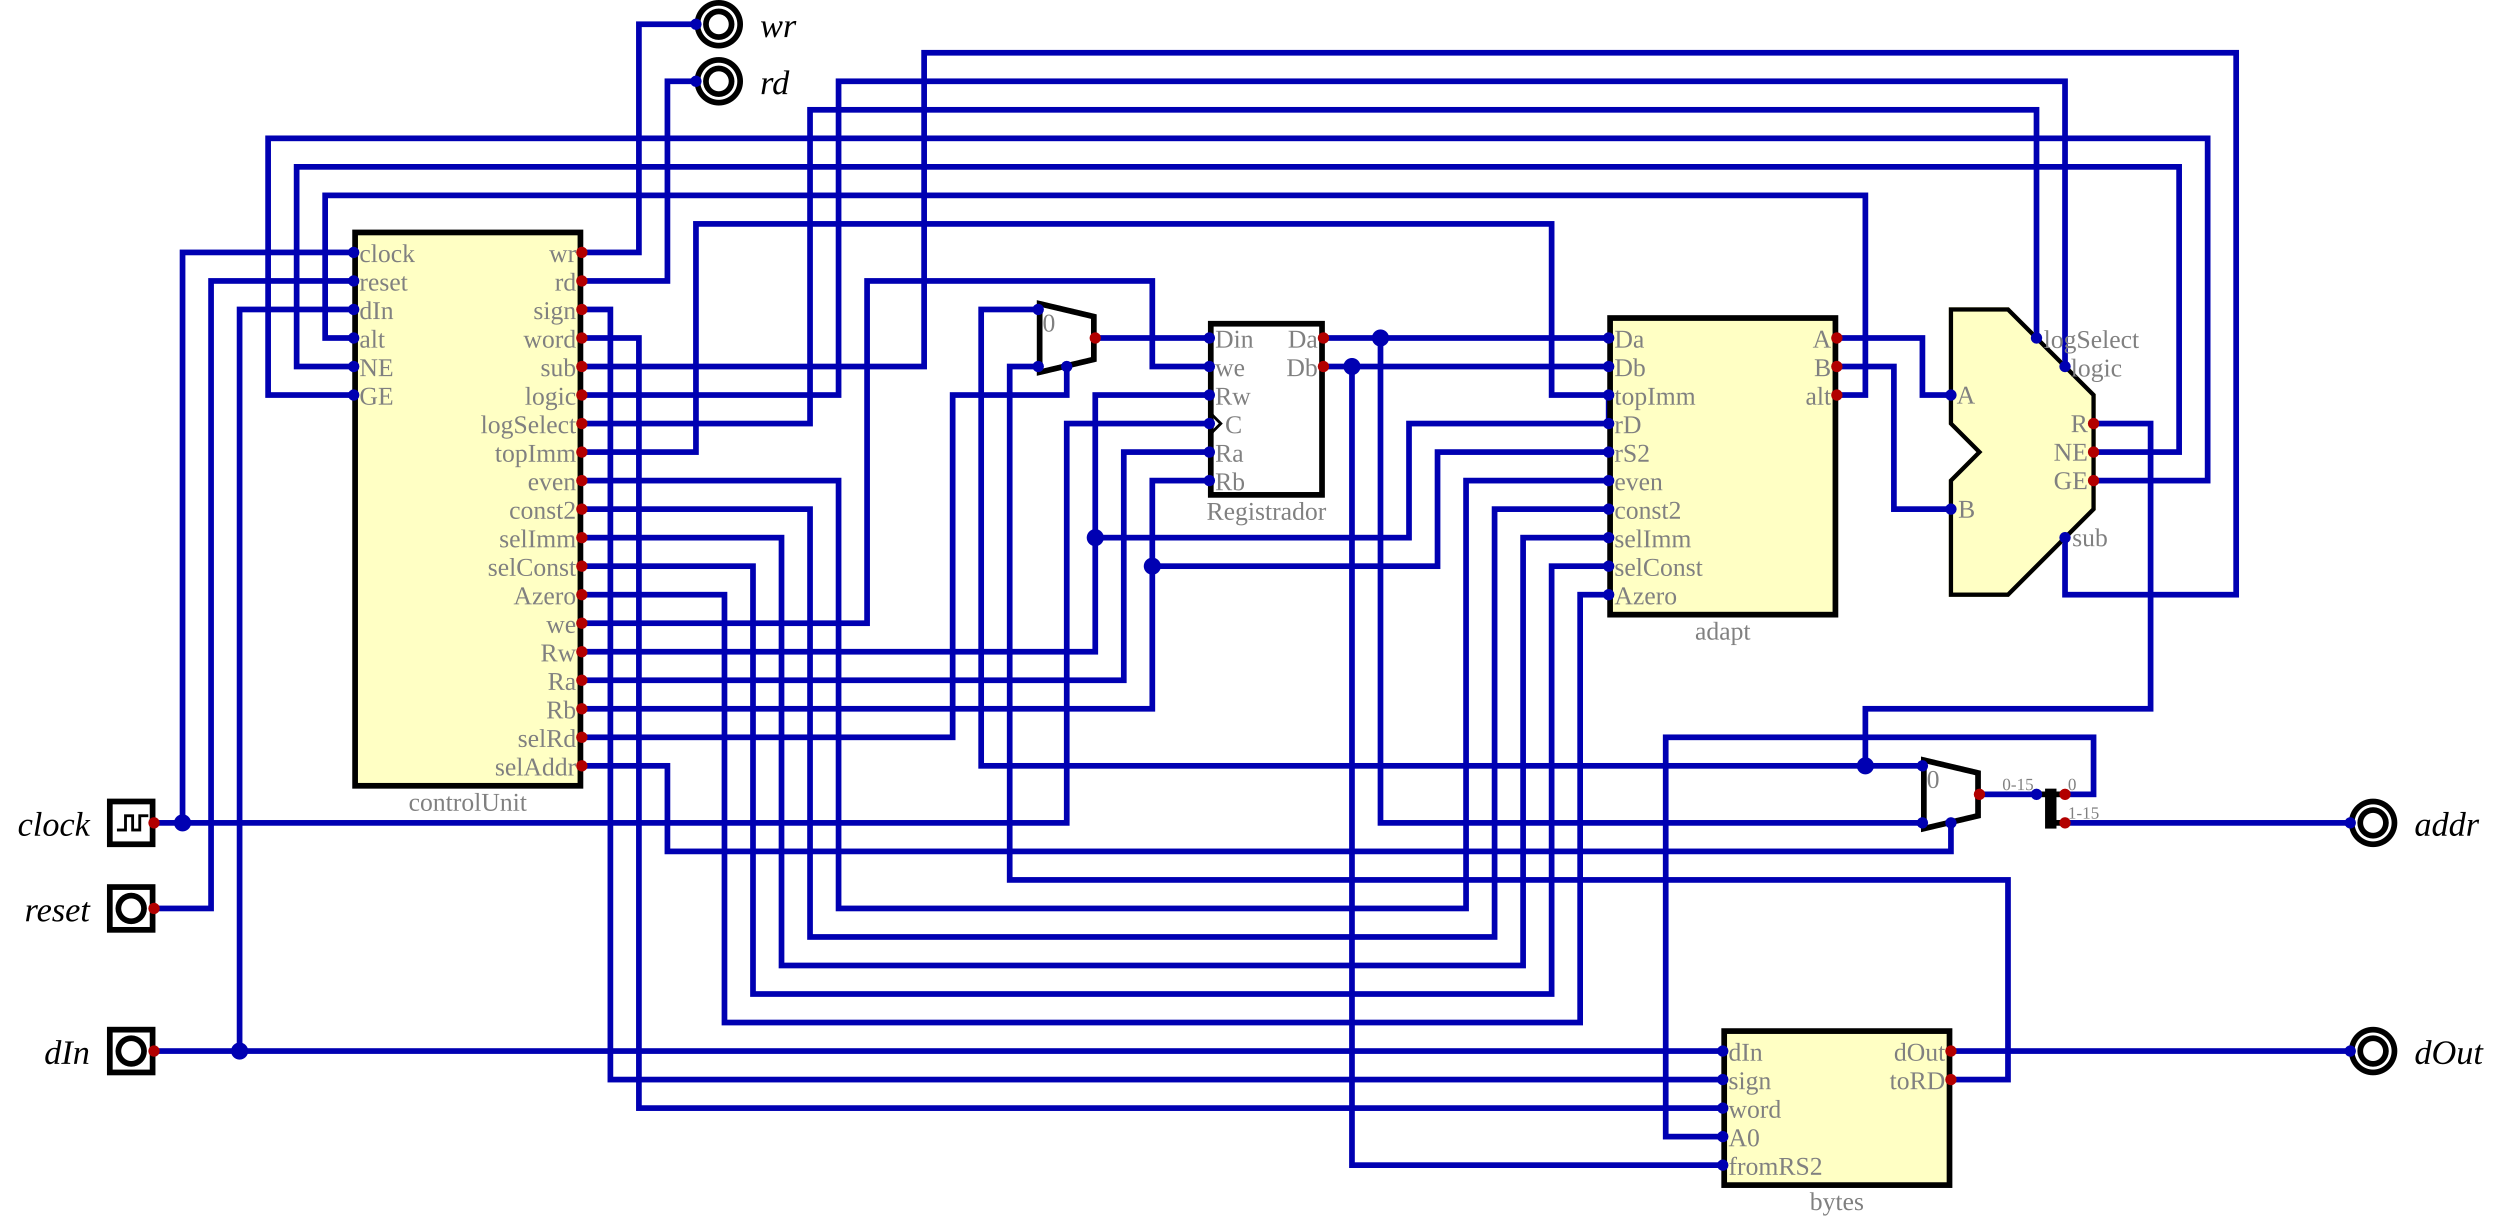
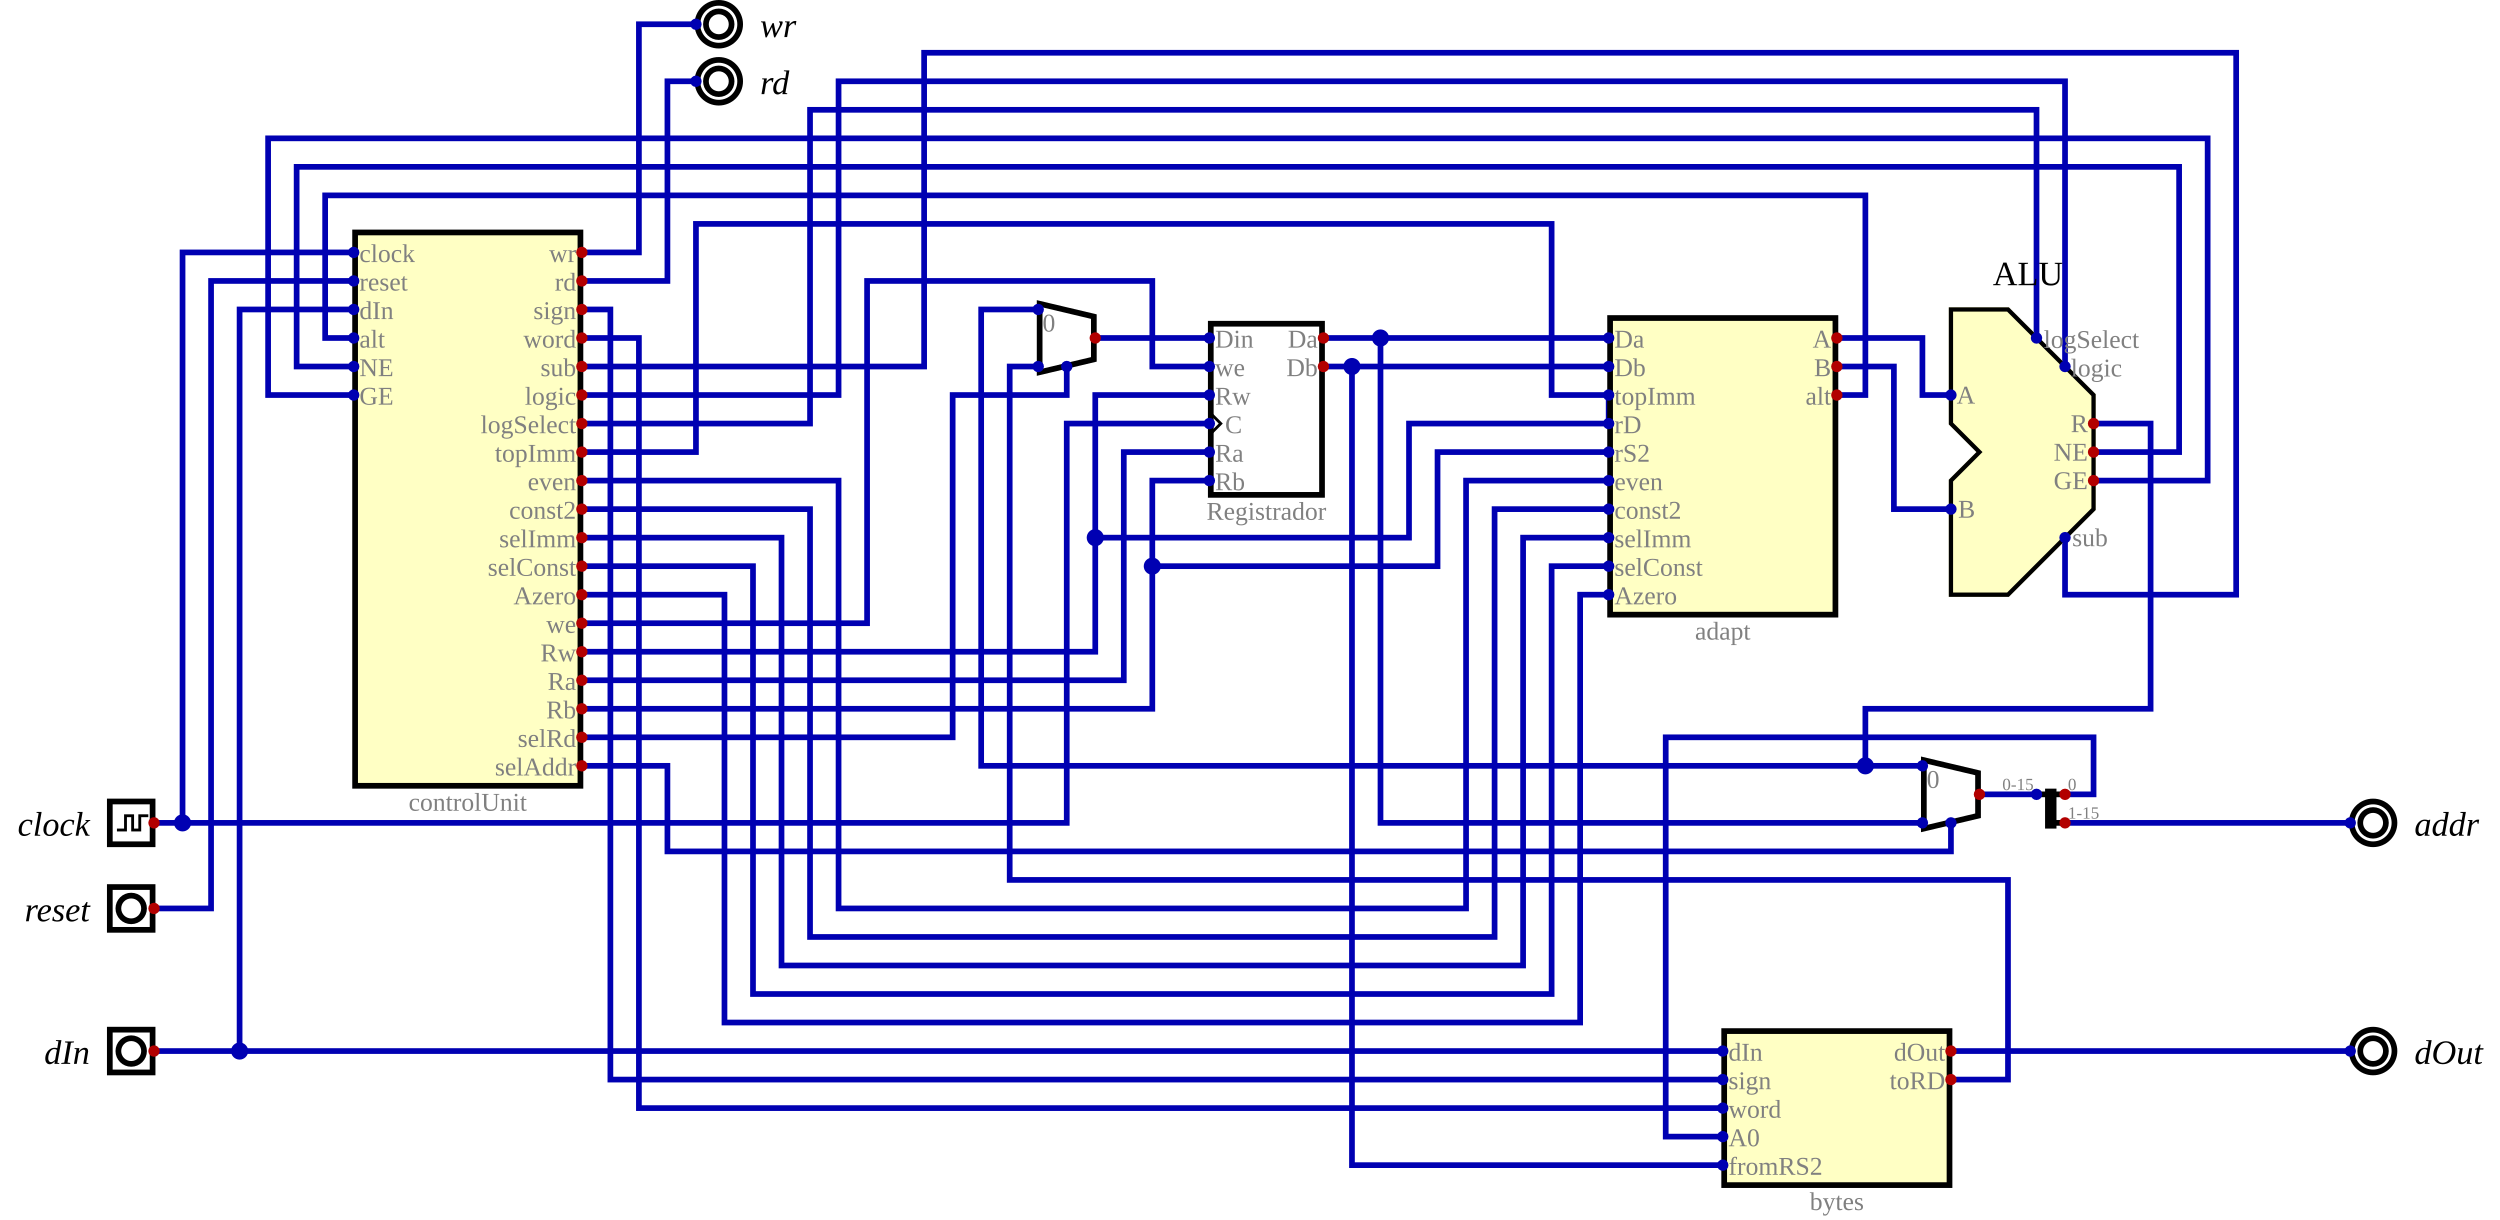
<svg xmlns="http://www.w3.org/2000/svg" width="262.95mm" height="128.25mm" viewBox="-368 -417 1753 855">
  <g stroke-linecap="square">
    <path d="M 1000,320 L 1280,320" stroke="#0000b2" stroke-width="4.0" fill="none" />
    <path d="M -260,320 L -200,320 L 840,320" stroke="#0000b2" stroke-width="4.0" fill="none" />
    <path d="M 40,0 L 140,0 L 140,300 L 740,300 L 740,0 L 760,0" stroke="#0000b2" stroke-width="4.0" fill="none" />
    <path d="M 1080,-40 L 1080,0 L 1200,0 L 1200,-380 L 280,-380 L 280,-160 L 40,-160" stroke="#0000b2" stroke-width="4.0" fill="none" />
    <path d="M -200,320 L -200,-200 L -120,-200" stroke="#0000b2" stroke-width="4.0" fill="none" />
    <path d="M 40,-200 L 60,-200 L 60,340 L 840,340" stroke="#0000b2" stroke-width="4.0" fill="none" />
    <path d="M 920,-140 L 940,-140 L 940,-280 L -140,-280 L -140,-180 L -120,-180" stroke="#0000b2" stroke-width="4.0" fill="none" />
    <path d="M 40,-140 L 220,-140 L 220,-360 L 1080,-360 L 1080,-160" stroke="#0000b2" stroke-width="4.0" fill="none" />
    <path d="M 1080,140 L 1100,140 L 1100,100 L 800,100 L 800,380 L 840,380" stroke="#0000b2" stroke-width="4.0" fill="none" />
    <path d="M 1020,140 L 1060,140" stroke="#0000b2" stroke-width="4.0" fill="none" />
    <path d="M 1100,-80 L 1180,-80 L 1180,-320 L -180,-320 L -180,-140 L -120,-140" stroke="#0000b2" stroke-width="4.0" fill="none" />
    <path d="M 40,-80 L 220,-80 L 220,220 L 660,220 L 660,-80 L 760,-80" stroke="#0000b2" stroke-width="4.0" fill="none" />
    <path d="M 580,-160 L 580,400 L 840,400" stroke="#0000b2" stroke-width="4.0" fill="none" />
    <path d="M 940,120 L 940,80 L 1140,80 L 1140,-120 L 1100,-120" stroke="#0000b2" stroke-width="4.0" fill="none" />
    <path d="M 40,80 L 440,80 L 440,-20" stroke="#0000b2" stroke-width="4.0" fill="none" />
    <path d="M 40,-20 L 160,-20 L 160,280 L 720,280 L 720,-20 L 760,-20" stroke="#0000b2" stroke-width="4.0" fill="none" />
    <path d="M 40,20 L 240,20 L 240,-220 L 440,-220 L 440,-160 L 480,-160" stroke="#0000b2" stroke-width="4.0" fill="none" />
    <path d="M 40,-220 L 100,-220 L 100,-360 L 120,-360" stroke="#0000b2" stroke-width="4.0" fill="none" />
    <path d="M -260,220 L -220,220 L -220,-220 L -120,-220" stroke="#0000b2" stroke-width="4.0" fill="none" />
    <path d="M 560,-160 L 580,-160 L 760,-160" stroke="#0000b2" stroke-width="4.0" fill="none" />
    <path d="M 920,-160 L 960,-160 L 960,-60 L 1000,-60" stroke="#0000b2" stroke-width="4.0" fill="none" />
    <path d="M 1080,160 L 1280,160" stroke="#0000b2" stroke-width="4.0" fill="none" />
    <path d="M 600,-180 L 600,160 L 980,160" stroke="#0000b2" stroke-width="4.0" fill="none" />
    <path d="M -260,160 L -240,160 L 380,160 L 380,-120 L 480,-120" stroke="#0000b2" stroke-width="4.0" fill="none" />
    <path d="M 1100,-100 L 1160,-100 L 1160,-300 L -160,-300 L -160,-160 L -120,-160" stroke="#0000b2" stroke-width="4.0" fill="none" />
    <path d="M 40,-100 L 120,-100 L 120,-260 L 720,-260 L 720,-140 L 760,-140 L 760,-120 L 620,-120 L 620,-40 L 400,-40 L 400,-140 L 480,-140" stroke="#0000b2" stroke-width="4.0" fill="none" />
    <path d="M 40,100 L 300,100 L 300,-140 L 380,-140 L 380,-160" stroke="#0000b2" stroke-width="4.0" fill="none" />
    <path d="M 40,-40 L 180,-40 L 180,260 L 700,260 L 700,-40 L 760,-40" stroke="#0000b2" stroke-width="4.0" fill="none" />
    <path d="M 40,40 L 400,40 L 400,-40" stroke="#0000b2" stroke-width="4.0" fill="none" />
    <path d="M -240,160 L -240,-240 L -120,-240" stroke="#0000b2" stroke-width="4.0" fill="none" />
    <path d="M 40,-240 L 80,-240 L 80,-400 L 120,-400" stroke="#0000b2" stroke-width="4.0" fill="none" />
    <path d="M 560,-180 L 600,-180 L 760,-180" stroke="#0000b2" stroke-width="4.0" fill="none" />
    <path d="M 400,-180 L 480,-180" stroke="#0000b2" stroke-width="4.0" fill="none" />
    <path d="M 920,-180 L 980,-180 L 980,-140 L 1000,-140" stroke="#0000b2" stroke-width="4.0" fill="none" />
    <path d="M 40,-180 L 80,-180 L 80,360 L 840,360" stroke="#0000b2" stroke-width="4.0" fill="none" />
    <path d="M 40,-120 L 200,-120 L 200,-340 L 1060,-340 L 1060,-180" stroke="#0000b2" stroke-width="4.0" fill="none" />
    <path d="M 40,120 L 100,120 L 100,180 L 1000,180 L 1000,160" stroke="#0000b2" stroke-width="4.0" fill="none" />
    <path d="M 40,-60 L 200,-60 L 200,240 L 680,240 L 680,-60 L 760,-60" stroke="#0000b2" stroke-width="4.0" fill="none" />
    <path d="M 40,60 L 420,60 L 420,-100 L 480,-100" stroke="#0000b2" stroke-width="4.0" fill="none" />
    <path d="M 360,-200 L 320,-200 L 320,120 L 940,120 L 980,120" stroke="#0000b2" stroke-width="4.0" fill="none" />
    <path d="M 1000,340 L 1040,340 L 1040,200 L 340,200 L 340,-160 L 360,-160" stroke="#0000b2" stroke-width="4.0" fill="none" />
    <path d="M 480,-80 L 440,-80 L 440,-20 L 640,-20 L 640,-100 L 760,-100" stroke="#0000b2" stroke-width="4.0" fill="none" />
    <path d="M 1060,140 L 1070,140 L 1080,140" stroke="#000000" stroke-width="4.0" fill="none" />
    <path d="M 1080,160 L 1070,160" stroke="#000000" stroke-width="4.0" fill="none" />
    <g>
      <circle cx="-200.0" cy="320.0" r="4.0" stroke="#0000b2" stroke-width="4.0" fill="#0000b2" />
      <circle cx="440.0" cy="-20.0" r="4.0" stroke="#0000b2" stroke-width="4.0" fill="#0000b2" />
      <circle cx="580.0" cy="-160.0" r="4.0" stroke="#0000b2" stroke-width="4.0" fill="#0000b2" />
      <circle cx="-240.0" cy="160.0" r="4.0" stroke="#0000b2" stroke-width="4.0" fill="#0000b2" />
      <circle cx="400.0" cy="-40.0" r="4.0" stroke="#0000b2" stroke-width="4.0" fill="#0000b2" />
      <circle cx="600.0" cy="-180.0" r="4.0" stroke="#0000b2" stroke-width="4.0" fill="#0000b2" />
      <circle cx="940.0" cy="120.0" r="4.0" stroke="#0000b2" stroke-width="4.0" fill="#0000b2" />
    </g>
    <g>
      <circle cx="1296.0" cy="160.0" r="9.0" stroke="#000000" stroke-width="4.0" fill="none" />
      <circle cx="1296.0" cy="160.0" r="15.0" stroke="#000000" stroke-width="4.0" fill="none" />
      <text text-anchor="start" x="1325.0" y="169.0" fill="#000000" style="font-size:24px">
        <tspan style="font-style:italic;">addr</tspan>
      </text>
      <circle cx="1280.0" cy="160.0" r="2.0" stroke="#0000b2" stroke-width="4.0" fill="#0000b2" />
    </g>
    <g>
      <circle cx="136.0" cy="-400.0" r="9.0" stroke="#000000" stroke-width="4.0" fill="none" />
      <circle cx="136.0" cy="-400.0" r="15.0" stroke="#000000" stroke-width="4.0" fill="none" />
      <text text-anchor="start" x="165.0" y="-391.0" fill="#000000" style="font-size:24px">
        <tspan style="font-style:italic;">wr</tspan>
      </text>
      <circle cx="120.0" cy="-400.0" r="2.0" stroke="#0000b2" stroke-width="4.0" fill="#0000b2" />
    </g>
    <g>
      <circle cx="1296.0" cy="320.0" r="9.0" stroke="#000000" stroke-width="4.0" fill="none" />
      <circle cx="1296.0" cy="320.0" r="15.0" stroke="#000000" stroke-width="4.0" fill="none" />
      <text text-anchor="start" x="1325.0" y="329.0" fill="#000000" style="font-size:24px">
        <tspan style="font-style:italic;">dOut</tspan>
      </text>
      <circle cx="1280.0" cy="320.0" r="2.0" stroke="#0000b2" stroke-width="4.0" fill="#0000b2" />
    </g>
    <g>
      <path d="M -291,145 L -261,145 L -261,175 L -291,175 Z" stroke="#000000" stroke-width="4.0" fill="none" />
      <text text-anchor="end" x="-305.0" y="169.0" fill="#000000" style="font-size:24px">
        <tspan style="font-style:italic;">clock</tspan>
      </text>
      <path d="M -285,165 L -280,165 L -280,155 L -275,155 L -275,165 L -270,165 L -270,155 L -265,155" stroke="#000000" stroke-width="2.0" fill="none" />
      <circle cx="-260.0" cy="160.0" r="2.0" stroke="#b20000" stroke-width="4.0" fill="#b20000" />
    </g>
    <g>
      <path d="M -291,205 L -261,205 L -261,235 L -291,235 Z" stroke="#000000" stroke-width="4.0" fill="none" />
      <circle cx="-276.0" cy="220.0" r="9.0" stroke="#000000" stroke-width="4.0" fill="none" />
      <text text-anchor="end" x="-305.0" y="229.0" fill="#000000" style="font-size:24px">
        <tspan style="font-style:italic;">reset</tspan>
      </text>
      <circle cx="-260.0" cy="220.0" r="2.0" stroke="#b20000" stroke-width="4.0" fill="#b20000" />
    </g>
    <g>
      <path d="M -291,305 L -261,305 L -261,335 L -291,335 Z" stroke="#000000" stroke-width="4.0" fill="none" />
      <circle cx="-276.0" cy="320.0" r="9.0" stroke="#000000" stroke-width="4.0" fill="none" />
      <text text-anchor="end" x="-305.0" y="329.0" fill="#000000" style="font-size:24px">
        <tspan style="font-style:italic;">dIn</tspan>
      </text>
      <circle cx="-260.0" cy="320.0" r="2.0" stroke="#b20000" stroke-width="4.0" fill="#b20000" />
    </g>
    <g>
      <text text-anchor="end" x="1058.0" y="137.0" fill="#808080" style="font-size:12px">0-15</text>
      <text text-anchor="start" x="1082.0" y="137.0" fill="#808080" style="font-size:12px">0</text>
      <text text-anchor="start" x="1082.0" y="157.0" fill="#808080" style="font-size:12px">1-15</text>
      <path d="M 1068,138 L 1072,138 L 1072,162 L 1068,162 Z" stroke="#000000" stroke-width="4.0" fill="#000000" fill-opacity="1.0" />
      <circle cx="1060.0" cy="140.0" r="2.0" stroke="#0000b2" stroke-width="4.0" fill="#0000b2" />
      <circle cx="1080.0" cy="140.0" r="2.0" stroke="#b20000" stroke-width="4.0" fill="#b20000" />
      <circle cx="1080.0" cy="160.0" r="2.0" stroke="#b20000" stroke-width="4.0" fill="#b20000" />
    </g>
    <g>
      <circle cx="136.0" cy="-360.0" r="9.0" stroke="#000000" stroke-width="4.0" fill="none" />
      <circle cx="136.0" cy="-360.0" r="15.0" stroke="#000000" stroke-width="4.0" fill="none" />
      <text text-anchor="start" x="165.0" y="-351.0" fill="#000000" style="font-size:24px">
        <tspan style="font-style:italic;">rd</tspan>
      </text>
      <circle cx="120.0" cy="-360.0" r="2.0" stroke="#0000b2" stroke-width="4.0" fill="#0000b2" />
    </g>
    <g>
      <path d="M 841,306 L 999,306 L 999,414 L 841,414 Z" stroke="#ffffb4" stroke-width="0.0" fill="#ffffb4" fill-opacity="0.784" />
      <path d="M 841,306 L 999,306 L 999,414 L 841,414 Z" stroke="#000000" stroke-width="4.0" fill="none" />
      <text text-anchor="start" x="844.0" y="326.75" fill="#808080" style="font-size:18px">dIn</text>
      <text text-anchor="start" x="844.0" y="346.75" fill="#808080" style="font-size:18px">sign</text>
      <text text-anchor="start" x="844.0" y="366.75" fill="#808080" style="font-size:18px">word</text>
      <text text-anchor="start" x="844.0" y="386.75" fill="#808080" style="font-size:18px">A0</text>
      <text text-anchor="start" x="844.0" y="406.75" fill="#808080" style="font-size:18px">fromRS2</text>
      <text text-anchor="end" x="996.0" y="326.75" fill="#808080" style="font-size:18px">dOut</text>
      <text text-anchor="end" x="996.0" y="346.75" fill="#808080" style="font-size:18px">toRD</text>
      <text text-anchor="middle" x="920.0" y="431.5" fill="#808080" style="font-size:18px">bytes</text>
      <circle cx="840.0" cy="320.0" r="2.0" stroke="#0000b2" stroke-width="4.0" fill="#0000b2" />
      <circle cx="840.0" cy="340.0" r="2.0" stroke="#0000b2" stroke-width="4.0" fill="#0000b2" />
      <circle cx="840.0" cy="360.0" r="2.0" stroke="#0000b2" stroke-width="4.0" fill="#0000b2" />
      <circle cx="840.0" cy="380.0" r="2.0" stroke="#0000b2" stroke-width="4.0" fill="#0000b2" />
      <circle cx="840.0" cy="400.0" r="2.0" stroke="#0000b2" stroke-width="4.0" fill="#0000b2" />
      <circle cx="1000.0" cy="320.0" r="2.0" stroke="#b20000" stroke-width="4.0" fill="#b20000" />
      <circle cx="1000.0" cy="340.0" r="2.0" stroke="#b20000" stroke-width="4.0" fill="#b20000" />
    </g>
    <g>
      <path d="M 481,-190 L 559,-190 L 559,-70 L 481,-70 Z" stroke="#000000" stroke-width="4.0" fill="none" />
      <text text-anchor="start" x="484.0" y="-173.25" fill="#808080" style="font-size:18px">Din</text>
      <text text-anchor="start" x="484.0" y="-153.25" fill="#808080" style="font-size:18px">we</text>
      <text text-anchor="start" x="484.0" y="-133.25" fill="#808080" style="font-size:18px">Rw</text>
      <path d="M 481,-113 L 488,-120 L 481,-127" stroke="#000000" stroke-width="2.0" fill="none" />
      <text text-anchor="start" x="491.0" y="-113.25" fill="#808080" style="font-size:18px">C</text>
      <text text-anchor="start" x="484.0" y="-93.25" fill="#808080" style="font-size:18px">Ra</text>
      <text text-anchor="start" x="484.0" y="-73.25" fill="#808080" style="font-size:18px">Rb</text>
      <text text-anchor="end" x="556.0" y="-173.25" fill="#808080" style="font-size:18px">Da</text>
      <text text-anchor="end" x="556.0" y="-153.25" fill="#808080" style="font-size:18px">Db</text>
      <text text-anchor="middle" x="520.0" y="-52.5" fill="#808080" style="font-size:18px">Registrador</text>
      <circle cx="480.0" cy="-180.0" r="2.0" stroke="#0000b2" stroke-width="4.0" fill="#0000b2" />
      <circle cx="480.0" cy="-160.0" r="2.0" stroke="#0000b2" stroke-width="4.0" fill="#0000b2" />
      <circle cx="480.0" cy="-140.0" r="2.0" stroke="#0000b2" stroke-width="4.0" fill="#0000b2" />
      <circle cx="480.0" cy="-120.0" r="2.0" stroke="#0000b2" stroke-width="4.0" fill="#0000b2" />
      <circle cx="480.0" cy="-100.0" r="2.0" stroke="#0000b2" stroke-width="4.0" fill="#0000b2" />
      <circle cx="480.0" cy="-80.0" r="2.0" stroke="#0000b2" stroke-width="4.0" fill="#0000b2" />
      <circle cx="560.0" cy="-180.0" r="2.0" stroke="#b20000" stroke-width="4.0" fill="#b20000" />
      <circle cx="560.0" cy="-160.0" r="2.0" stroke="#b20000" stroke-width="4.0" fill="#b20000" />
    </g>
    <g>
      <path d="M 1100,-140 L 1040,-200 L 1000,-200 L 1000,-120 L 1020,-100 L 1000,-80 L 1000,0 L 1040,0 L 1100,-60 Z" fill-rule="evenodd" stroke="#ffffb4" stroke-width="3.0" fill="#ffffb4" fill-opacity="0.784" />
      <path d="M 1100,-140 L 1040,-200 L 1000,-200 L 1000,-120 L 1020,-100 L 1000,-80 L 1000,0 L 1040,0 L 1100,-60 Z" stroke="#000000" stroke-width="3.0" fill="none" />
      <text text-anchor="start" x="1004.0" y="-134.0" fill="#808080" style="font-size:18px">A</text>
      <text text-anchor="start" x="1005.0" y="-54.0" fill="#808080" style="font-size:18px">B</text>
      <text text-anchor="start" x="1085.0" y="-34.0" fill="#808080" style="font-size:18px">sub</text>
      <text text-anchor="start" x="1065.0" y="-173.0" fill="#808080" style="font-size:18px">logSelect</text>
      <text text-anchor="start" x="1084.0" y="-153.0" fill="#808080" style="font-size:18px">logic</text>
      <text text-anchor="end" x="1096.0" y="-114.0" fill="#808080" style="font-size:18px">R</text>
      <text text-anchor="end" x="1096.0" y="-94.0" fill="#808080" style="font-size:18px">NE</text>
      <text text-anchor="end" x="1096.0" y="-74.0" fill="#808080" style="font-size:18px">GE</text>
+       <text text-anchor="middle" x="1054.0" y="-217.0" fill="#000000" style="font-size:24px">ALU</text>
      <circle cx="1100.0" cy="-120.0" r="2.0" stroke="#b20000" stroke-width="4.0" fill="#b20000" />
      <circle cx="1100.0" cy="-100.0" r="2.0" stroke="#b20000" stroke-width="4.0" fill="#b20000" />
      <circle cx="1100.0" cy="-80.0" r="2.0" stroke="#b20000" stroke-width="4.0" fill="#b20000" />
      <circle cx="1000.0" cy="-140.0" r="2.0" stroke="#0000b2" stroke-width="4.0" fill="#0000b2" />
      <circle cx="1000.0" cy="-60.0" r="2.0" stroke="#0000b2" stroke-width="4.0" fill="#0000b2" />
      <circle cx="1080.0" cy="-40.0" r="2.0" stroke="#0000b2" stroke-width="4.0" fill="#0000b2" />
      <circle cx="1060.0" cy="-180.0" r="2.0" stroke="#0000b2" stroke-width="4.0" fill="#0000b2" />
      <circle cx="1080.0" cy="-160.0" r="2.0" stroke="#0000b2" stroke-width="4.0" fill="#0000b2" />
    </g>
    <g>
      <path d="M 981,116 L 1019,125 L 1019,155 L 981,164 Z" stroke="#000000" stroke-width="4.0" fill="none" />
      <text text-anchor="start" x="983.0" y="135.5" fill="#808080" style="font-size:18px">0</text>
      <circle cx="1000.0" cy="160.0" r="2.0" stroke="#0000b2" stroke-width="4.0" fill="#0000b2" />
      <circle cx="980.0" cy="120.0" r="2.0" stroke="#0000b2" stroke-width="4.0" fill="#0000b2" />
      <circle cx="980.0" cy="160.0" r="2.0" stroke="#0000b2" stroke-width="4.0" fill="#0000b2" />
      <circle cx="1020.0" cy="140.0" r="2.0" stroke="#b20000" stroke-width="4.0" fill="#b20000" />
    </g>
    <g>
      <path d="M 361,-204 L 399,-195 L 399,-165 L 361,-156 Z" stroke="#000000" stroke-width="4.0" fill="none" />
      <text text-anchor="start" x="363.0" y="-184.5" fill="#808080" style="font-size:18px">0</text>
      <circle cx="380.0" cy="-160.0" r="2.0" stroke="#0000b2" stroke-width="4.0" fill="#0000b2" />
      <circle cx="360.0" cy="-200.0" r="2.0" stroke="#0000b2" stroke-width="4.0" fill="#0000b2" />
      <circle cx="360.0" cy="-160.0" r="2.0" stroke="#0000b2" stroke-width="4.0" fill="#0000b2" />
      <circle cx="400.0" cy="-180.0" r="2.0" stroke="#b20000" stroke-width="4.0" fill="#b20000" />
    </g>
    <g>
      <path d="M 761,-194 L 919,-194 L 919,14 L 761,14 Z" stroke="#ffffb4" stroke-width="0.0" fill="#ffffb4" fill-opacity="0.784" />
      <path d="M 761,-194 L 919,-194 L 919,14 L 761,14 Z" stroke="#000000" stroke-width="4.0" fill="none" />
      <text text-anchor="start" x="764.0" y="-173.25" fill="#808080" style="font-size:18px">Da</text>
      <text text-anchor="start" x="764.0" y="-153.25" fill="#808080" style="font-size:18px">Db</text>
      <text text-anchor="start" x="764.0" y="-133.25" fill="#808080" style="font-size:18px">topImm</text>
      <text text-anchor="start" x="764.0" y="-113.25" fill="#808080" style="font-size:18px">rD</text>
      <text text-anchor="start" x="764.0" y="-93.25" fill="#808080" style="font-size:18px">rS2</text>
      <text text-anchor="start" x="764.0" y="-73.25" fill="#808080" style="font-size:18px">even</text>
      <text text-anchor="start" x="764.0" y="-53.25" fill="#808080" style="font-size:18px">const2</text>
      <text text-anchor="start" x="764.0" y="-33.25" fill="#808080" style="font-size:18px">selImm</text>
      <text text-anchor="start" x="764.0" y="-13.25" fill="#808080" style="font-size:18px">selConst</text>
      <text text-anchor="start" x="764.0" y="6.75" fill="#808080" style="font-size:18px">Azero</text>
      <text text-anchor="end" x="916.0" y="-173.25" fill="#808080" style="font-size:18px">A</text>
      <text text-anchor="end" x="916.0" y="-153.25" fill="#808080" style="font-size:18px">B</text>
      <text text-anchor="end" x="916.0" y="-133.25" fill="#808080" style="font-size:18px">alt</text>
      <text text-anchor="middle" x="840.0" y="31.5" fill="#808080" style="font-size:18px">adapt</text>
      <circle cx="760.0" cy="-180.0" r="2.0" stroke="#0000b2" stroke-width="4.0" fill="#0000b2" />
      <circle cx="760.0" cy="-160.0" r="2.0" stroke="#0000b2" stroke-width="4.0" fill="#0000b2" />
      <circle cx="760.0" cy="-140.0" r="2.0" stroke="#0000b2" stroke-width="4.0" fill="#0000b2" />
      <circle cx="760.0" cy="-120.0" r="2.0" stroke="#0000b2" stroke-width="4.0" fill="#0000b2" />
      <circle cx="760.0" cy="-100.0" r="2.0" stroke="#0000b2" stroke-width="4.0" fill="#0000b2" />
      <circle cx="760.0" cy="-80.0" r="2.0" stroke="#0000b2" stroke-width="4.0" fill="#0000b2" />
      <circle cx="760.0" cy="-60.0" r="2.0" stroke="#0000b2" stroke-width="4.0" fill="#0000b2" />
      <circle cx="760.0" cy="-40.0" r="2.0" stroke="#0000b2" stroke-width="4.0" fill="#0000b2" />
      <circle cx="760.0" cy="-20.0" r="2.0" stroke="#0000b2" stroke-width="4.0" fill="#0000b2" />
      <circle cx="760.0" cy="0.0" r="2.0" stroke="#0000b2" stroke-width="4.0" fill="#0000b2" />
      <circle cx="920.0" cy="-180.0" r="2.0" stroke="#b20000" stroke-width="4.0" fill="#b20000" />
      <circle cx="920.0" cy="-160.0" r="2.0" stroke="#b20000" stroke-width="4.0" fill="#b20000" />
      <circle cx="920.0" cy="-140.0" r="2.0" stroke="#b20000" stroke-width="4.0" fill="#b20000" />
    </g>
    <g>
      <path d="M -119,-254 L 39,-254 L 39,134 L -119,134 Z" stroke="#ffffb4" stroke-width="0.0" fill="#ffffb4" fill-opacity="0.784" />
      <path d="M -119,-254 L 39,-254 L 39,134 L -119,134 Z" stroke="#000000" stroke-width="4.0" fill="none" />
      <text text-anchor="start" x="-116.0" y="-233.25" fill="#808080" style="font-size:18px">clock</text>
      <text text-anchor="start" x="-116.0" y="-213.25" fill="#808080" style="font-size:18px">reset</text>
      <text text-anchor="start" x="-116.0" y="-193.25" fill="#808080" style="font-size:18px">dIn</text>
      <text text-anchor="start" x="-116.0" y="-173.25" fill="#808080" style="font-size:18px">alt</text>
      <text text-anchor="start" x="-116.0" y="-153.25" fill="#808080" style="font-size:18px">NE</text>
      <text text-anchor="start" x="-116.0" y="-133.25" fill="#808080" style="font-size:18px">GE</text>
      <text text-anchor="end" x="36.0" y="-233.25" fill="#808080" style="font-size:18px">wr</text>
      <text text-anchor="end" x="36.0" y="-213.25" fill="#808080" style="font-size:18px">rd</text>
      <text text-anchor="end" x="36.0" y="-193.25" fill="#808080" style="font-size:18px">sign</text>
      <text text-anchor="end" x="36.0" y="-173.25" fill="#808080" style="font-size:18px">word</text>
      <text text-anchor="end" x="36.0" y="-153.25" fill="#808080" style="font-size:18px">sub</text>
      <text text-anchor="end" x="36.0" y="-133.25" fill="#808080" style="font-size:18px">logic</text>
      <text text-anchor="end" x="36.0" y="-113.25" fill="#808080" style="font-size:18px">logSelect</text>
      <text text-anchor="end" x="36.0" y="-93.25" fill="#808080" style="font-size:18px">topImm</text>
      <text text-anchor="end" x="36.0" y="-73.25" fill="#808080" style="font-size:18px">even</text>
      <text text-anchor="end" x="36.0" y="-53.25" fill="#808080" style="font-size:18px">const2</text>
      <text text-anchor="end" x="36.0" y="-33.25" fill="#808080" style="font-size:18px">selImm</text>
      <text text-anchor="end" x="36.0" y="-13.25" fill="#808080" style="font-size:18px">selConst</text>
      <text text-anchor="end" x="36.0" y="6.75" fill="#808080" style="font-size:18px">Azero</text>
      <text text-anchor="end" x="36.0" y="26.75" fill="#808080" style="font-size:18px">we</text>
      <text text-anchor="end" x="36.0" y="46.75" fill="#808080" style="font-size:18px">Rw</text>
      <text text-anchor="end" x="36.0" y="66.75" fill="#808080" style="font-size:18px">Ra</text>
      <text text-anchor="end" x="36.0" y="86.75" fill="#808080" style="font-size:18px">Rb</text>
      <text text-anchor="end" x="36.0" y="106.75" fill="#808080" style="font-size:18px">selRd</text>
      <text text-anchor="end" x="36.0" y="126.75" fill="#808080" style="font-size:18px">selAddr</text>
      <text text-anchor="middle" x="-40.0" y="151.5" fill="#808080" style="font-size:18px">controlUnit</text>
      <circle cx="-120.0" cy="-240.0" r="2.0" stroke="#0000b2" stroke-width="4.0" fill="#0000b2" />
      <circle cx="-120.0" cy="-220.0" r="2.0" stroke="#0000b2" stroke-width="4.0" fill="#0000b2" />
      <circle cx="-120.0" cy="-200.0" r="2.0" stroke="#0000b2" stroke-width="4.0" fill="#0000b2" />
      <circle cx="-120.0" cy="-180.0" r="2.0" stroke="#0000b2" stroke-width="4.0" fill="#0000b2" />
      <circle cx="-120.0" cy="-160.0" r="2.0" stroke="#0000b2" stroke-width="4.0" fill="#0000b2" />
      <circle cx="-120.0" cy="-140.0" r="2.0" stroke="#0000b2" stroke-width="4.0" fill="#0000b2" />
      <circle cx="40.0" cy="-240.0" r="2.0" stroke="#b20000" stroke-width="4.0" fill="#b20000" />
      <circle cx="40.0" cy="-220.0" r="2.0" stroke="#b20000" stroke-width="4.0" fill="#b20000" />
      <circle cx="40.0" cy="-200.0" r="2.0" stroke="#b20000" stroke-width="4.0" fill="#b20000" />
      <circle cx="40.0" cy="-180.0" r="2.0" stroke="#b20000" stroke-width="4.0" fill="#b20000" />
      <circle cx="40.0" cy="-160.0" r="2.0" stroke="#b20000" stroke-width="4.0" fill="#b20000" />
      <circle cx="40.0" cy="-140.0" r="2.0" stroke="#b20000" stroke-width="4.0" fill="#b20000" />
      <circle cx="40.0" cy="-120.0" r="2.0" stroke="#b20000" stroke-width="4.0" fill="#b20000" />
      <circle cx="40.0" cy="-100.0" r="2.0" stroke="#b20000" stroke-width="4.0" fill="#b20000" />
      <circle cx="40.0" cy="-80.0" r="2.0" stroke="#b20000" stroke-width="4.0" fill="#b20000" />
      <circle cx="40.0" cy="-60.0" r="2.0" stroke="#b20000" stroke-width="4.0" fill="#b20000" />
      <circle cx="40.0" cy="-40.0" r="2.0" stroke="#b20000" stroke-width="4.0" fill="#b20000" />
      <circle cx="40.0" cy="-20.0" r="2.0" stroke="#b20000" stroke-width="4.0" fill="#b20000" />
      <circle cx="40.0" cy="0.0" r="2.0" stroke="#b20000" stroke-width="4.0" fill="#b20000" />
      <circle cx="40.0" cy="20.0" r="2.0" stroke="#b20000" stroke-width="4.0" fill="#b20000" />
      <circle cx="40.0" cy="40.0" r="2.0" stroke="#b20000" stroke-width="4.0" fill="#b20000" />
      <circle cx="40.0" cy="60.0" r="2.0" stroke="#b20000" stroke-width="4.0" fill="#b20000" />
      <circle cx="40.0" cy="80.0" r="2.0" stroke="#b20000" stroke-width="4.0" fill="#b20000" />
      <circle cx="40.0" cy="100.0" r="2.0" stroke="#b20000" stroke-width="4.0" fill="#b20000" />
      <circle cx="40.0" cy="120.0" r="2.0" stroke="#b20000" stroke-width="4.0" fill="#b20000" />
    </g>
  </g>
</svg>
